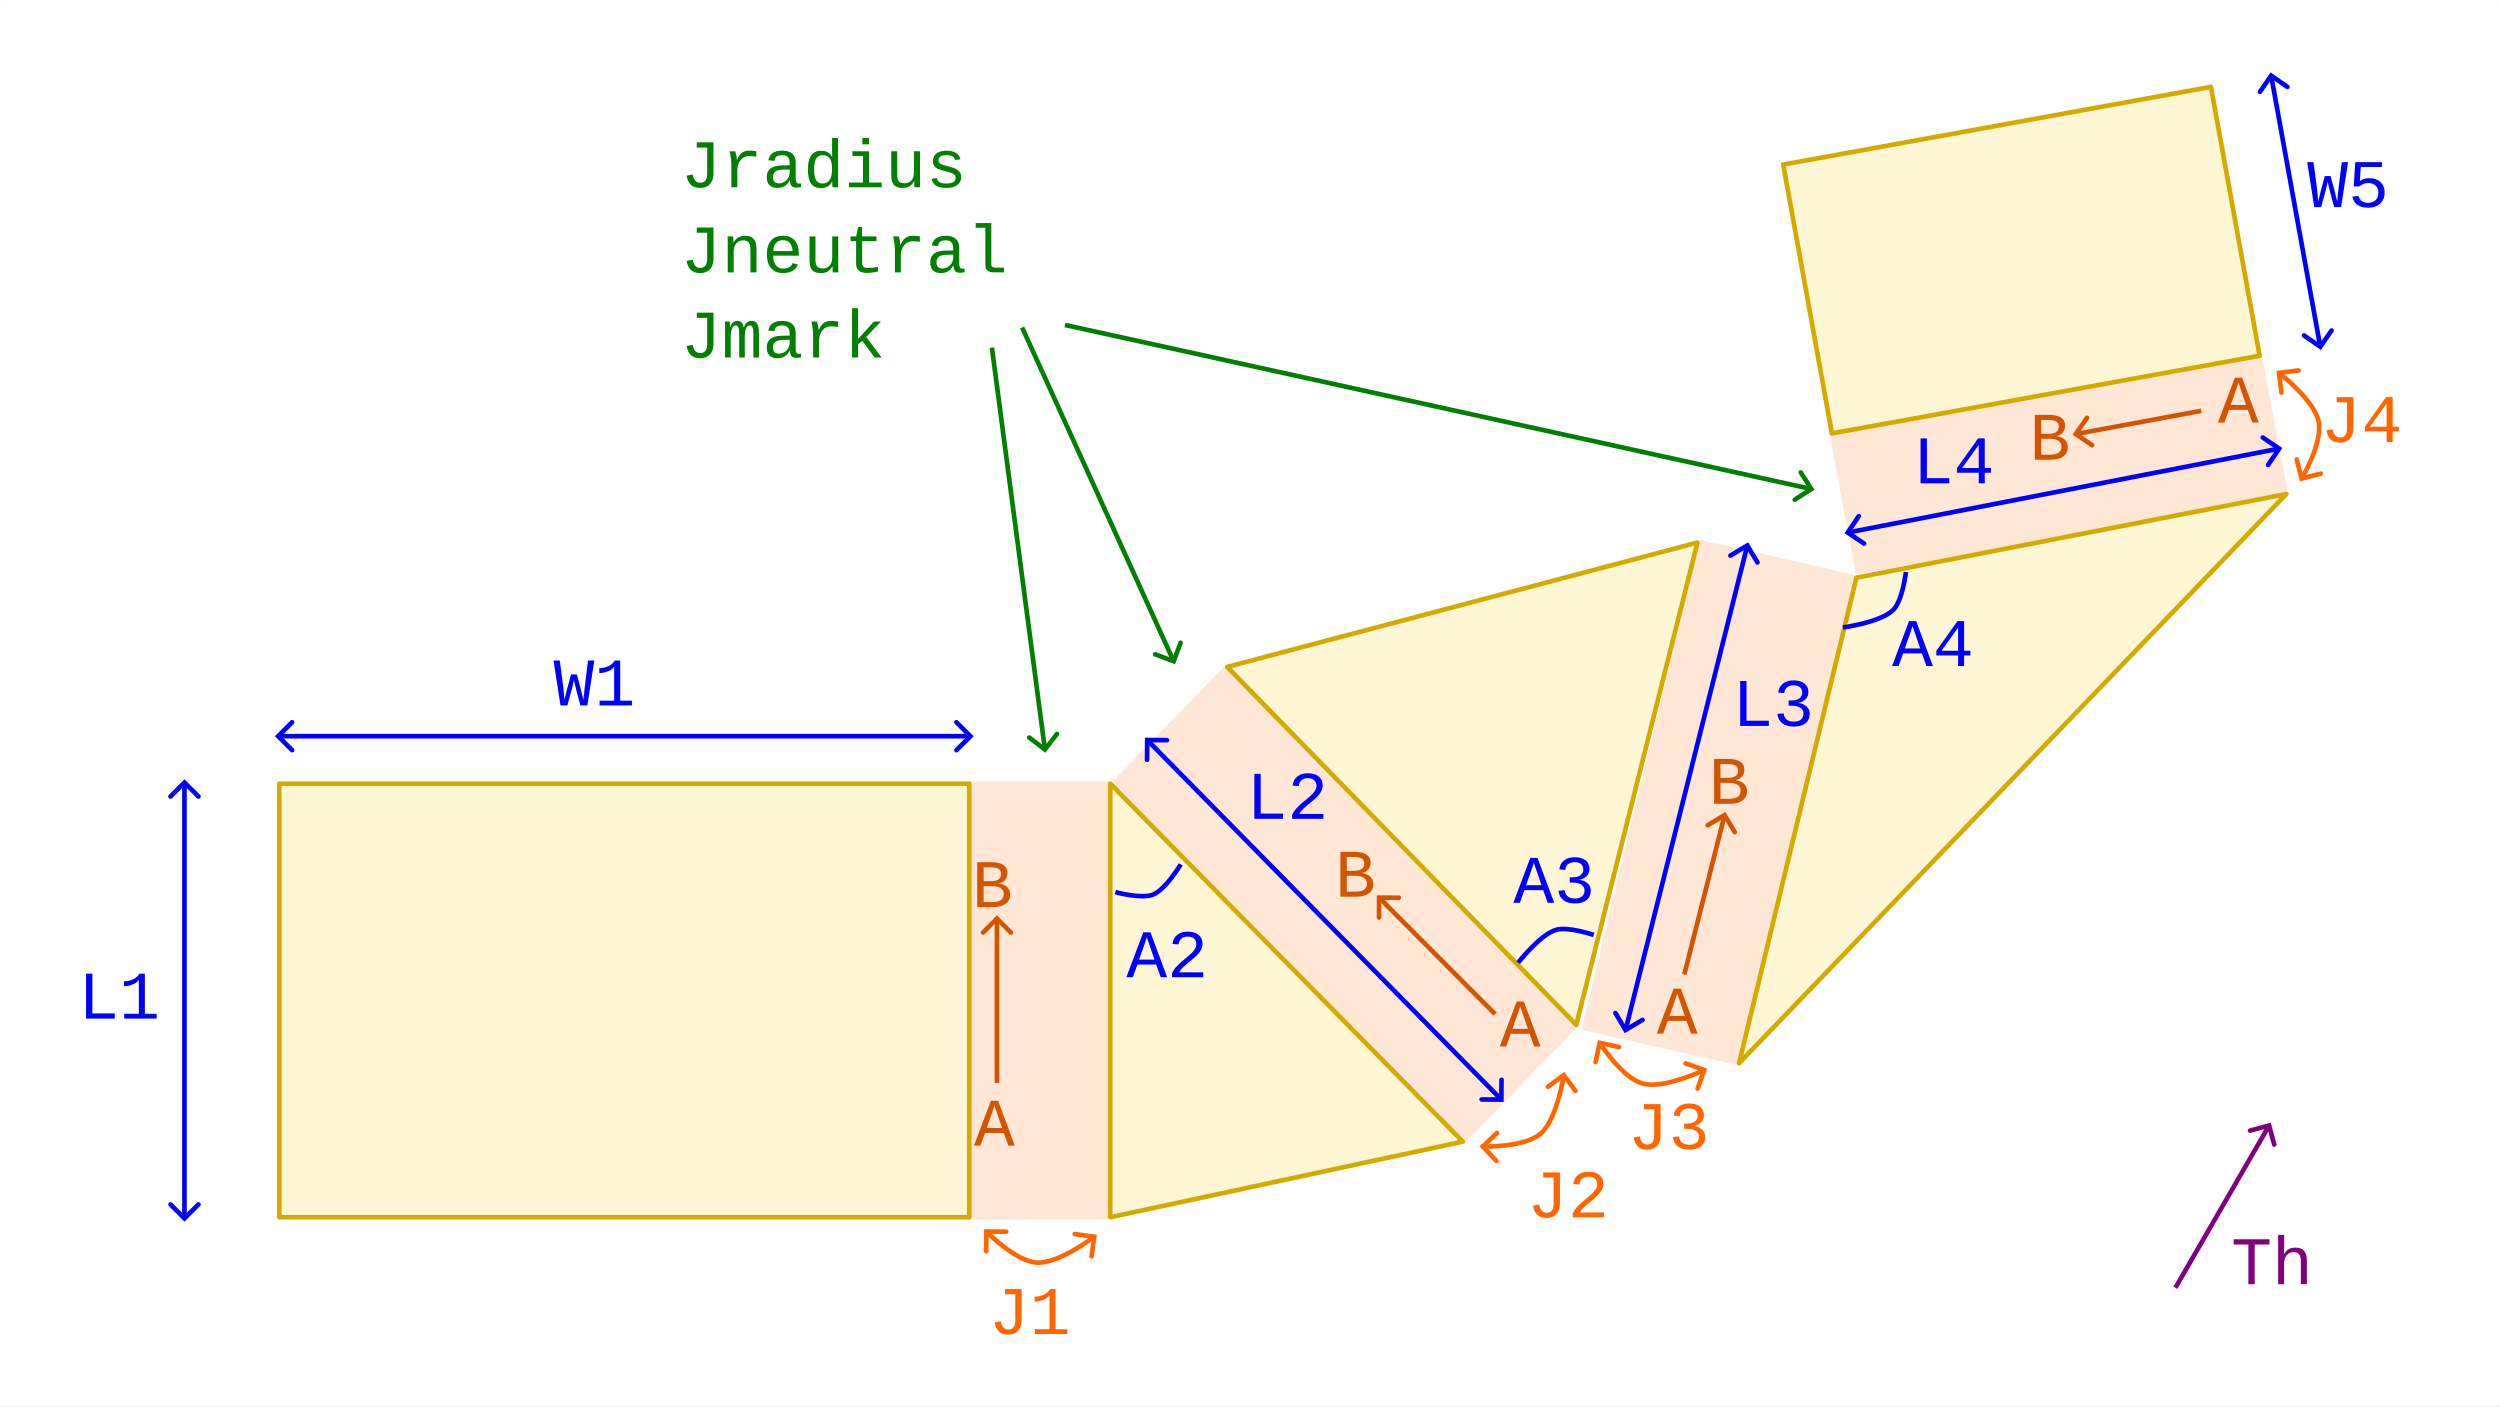
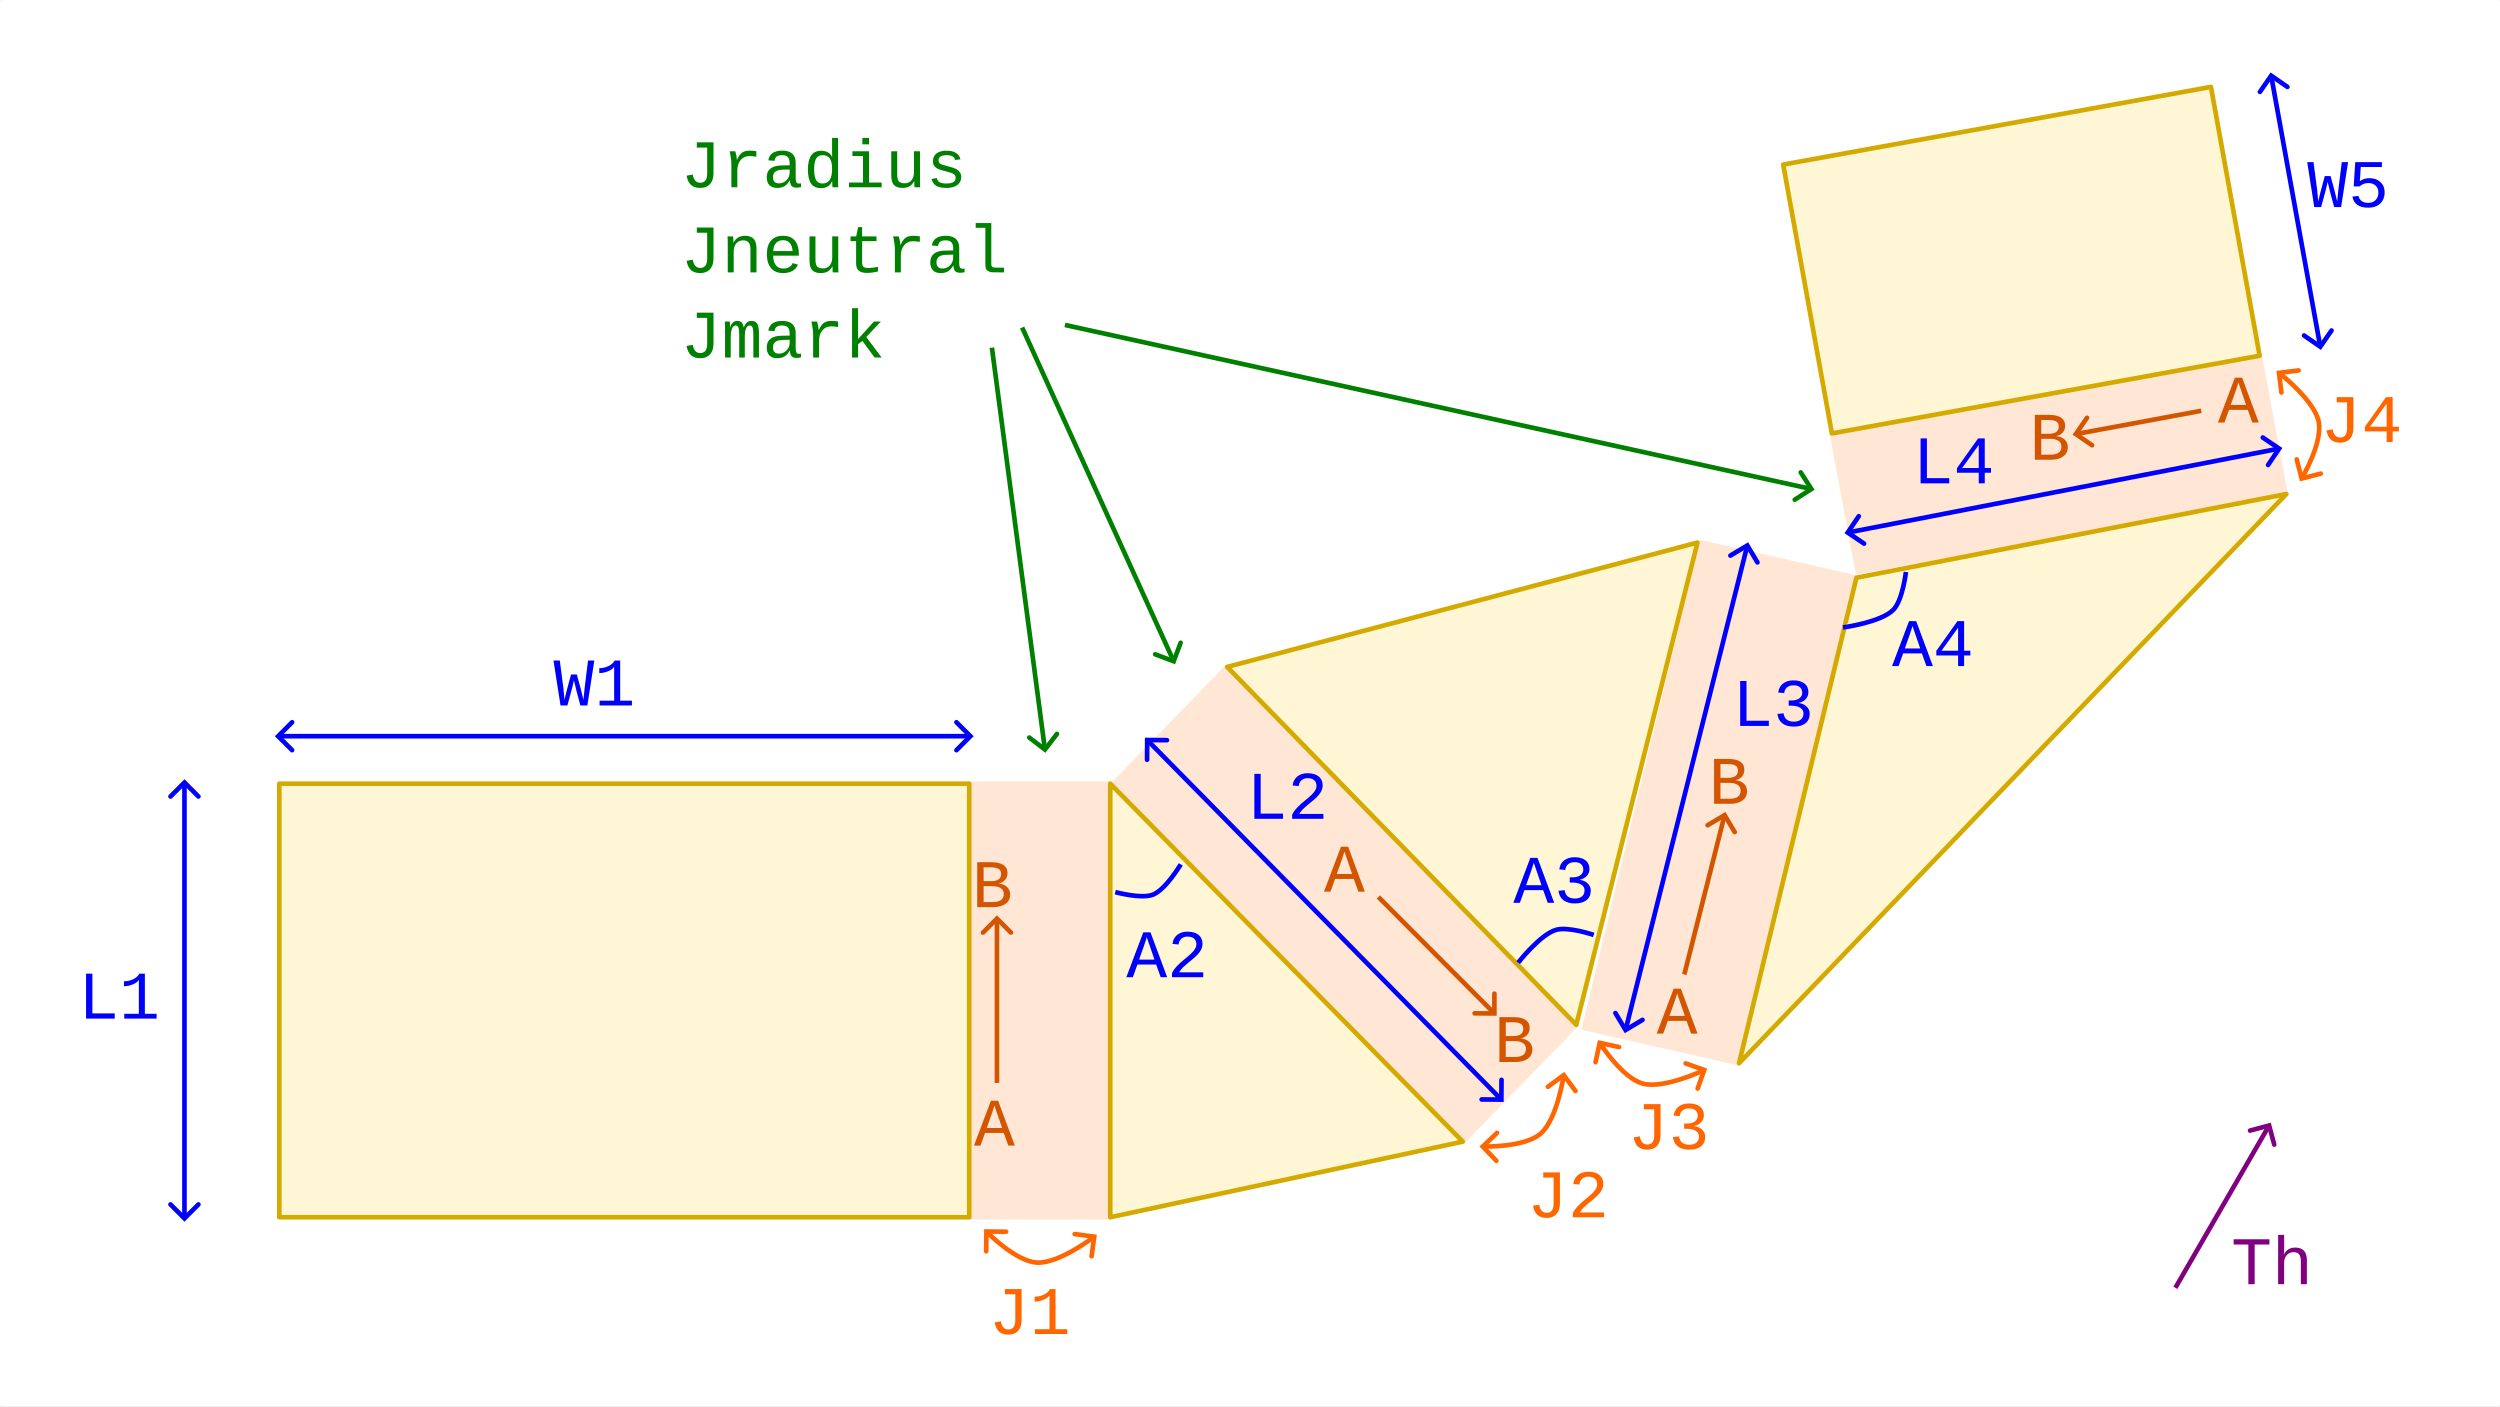
<svg xmlns="http://www.w3.org/2000/svg" width="538.304" height="302.761" viewBox="0 0 142.426 80.106" version="1.1" id="svg1">
  <defs id="defs1">
    <rect x="350.471" y="400.024" width="40.092" height="37.39" id="rect26" />
    <rect x="295.964" y="400.024" width="34.236" height="27.479" id="rect5" />
    <rect x="161.816" y="322.677" width="37.906" height="33.128" id="rect4" />
    <rect x="130.6" y="183.795" width="99.383" height="65.937" id="rect11" />
    <rect x="333.188" y="299.105" width="31.854" height="25.801" id="rect3" />
    <rect x="109.576" y="123.91" width="32.172" height="26.757" id="rect24" />
    <rect x="186.662" y="158.312" width="36.632" height="30.579" id="rect23" />
    <rect x="138.563" y="151.304" width="34.083" height="27.713" id="rect22" />
    <rect x="194.307" y="194.625" width="30.261" height="25.164" id="rect21" />
    <rect x="186.025" y="161.179" width="24.846" height="23.253" id="rect20" />
    <rect x="140.156" y="181.884" width="27.394" height="23.89" id="rect19" />
    <rect x="84.093" y="170.735" width="25.483" height="20.386" id="rect18" />
    <rect x="90.146" y="199.085" width="40.135" height="23.253" id="rect17" />
    <rect x="27.394" y="268.526" width="26.757" height="24.209" id="rect16" />
    <marker style="overflow:visible" id="marker9" refX="0" refY="0" orient="auto-start-reverse" markerWidth="1" markerHeight="1" viewBox="0 0 1 1" preserveAspectRatio="xMidYMid">
      <path style="fill:none;stroke:context-stroke;stroke-width:1;stroke-linecap:round" d="M 3,-3 0,0 3,3" transform="rotate(180,0.125,0)" id="path9" />
    </marker>
    <marker style="overflow:visible" id="marker8" refX="0" refY="0" orient="auto-start-reverse" markerWidth="1" markerHeight="1" viewBox="0 0 1 1" preserveAspectRatio="xMidYMid">
      <path style="fill:none;stroke:context-stroke;stroke-width:1;stroke-linecap:round" d="M 3,-3 0,0 3,3" transform="rotate(180,0.125,0)" id="path8" />
    </marker>
    <marker style="overflow:visible" id="ArrowWideRounded" refX="0" refY="0" orient="auto-start-reverse" markerWidth="1" markerHeight="1" viewBox="0 0 1 1" preserveAspectRatio="xMidYMid">
      <path style="fill:none;stroke:context-stroke;stroke-width:1;stroke-linecap:round" d="M 3,-3 0,0 3,3" transform="rotate(180,0.125,0)" id="path7" />
    </marker>
    <marker style="overflow:visible" id="marker8-7" refX="0" refY="0" orient="auto-start-reverse" markerWidth="1" markerHeight="1" viewBox="0 0 1 1" preserveAspectRatio="xMidYMid">
      <path style="fill:none;stroke:context-stroke;stroke-width:1;stroke-linecap:round" d="M 3,-3 0,0 3,3" transform="rotate(180,0.125,0)" id="path8-5" />
    </marker>
    <marker style="overflow:visible" id="marker8-7-1" refX="0" refY="0" orient="auto-start-reverse" markerWidth="1" markerHeight="1" viewBox="0 0 1 1" preserveAspectRatio="xMidYMid">
      <path style="fill:none;stroke:context-stroke;stroke-width:1;stroke-linecap:round" d="M 3,-3 0,0 3,3" transform="rotate(180,0.125,0)" id="path8-5-2" />
    </marker>
    <marker style="overflow:visible" id="marker8-7-0" refX="0" refY="0" orient="auto-start-reverse" markerWidth="1" markerHeight="1" viewBox="0 0 1 1" preserveAspectRatio="xMidYMid">
      <path style="fill:none;stroke:context-stroke;stroke-width:1;stroke-linecap:round" d="M 3,-3 0,0 3,3" transform="rotate(180,0.125,0)" id="path8-5-6" />
    </marker>
    <rect x="161.816" y="322.677" width="37.906" height="33.128" id="rect4-9" />
    <rect x="161.816" y="322.677" width="37.906" height="33.128" id="rect4-7" />
    <rect x="161.816" y="322.677" width="37.906" height="33.128" id="rect4-97" />
    <marker style="overflow:visible" id="marker9-7" refX="0" refY="0" orient="auto-start-reverse" markerWidth="1" markerHeight="1" viewBox="0 0 1 1" preserveAspectRatio="xMidYMid">
      <path style="fill:none;stroke:context-stroke;stroke-width:1;stroke-linecap:round" d="M 3,-3 0,0 3,3" transform="rotate(180,0.125,0)" id="path9-5" />
    </marker>
    <rect x="295.964" y="400.024" width="34.236" height="27.479" id="rect5-9" />
    <rect x="350.471" y="400.024" width="40.092" height="37.39" id="rect26-9" />
    <marker style="overflow:visible" id="marker9-7-6" refX="0" refY="0" orient="auto-start-reverse" markerWidth="1" markerHeight="1" viewBox="0 0 1 1" preserveAspectRatio="xMidYMid">
      <path style="fill:none;stroke:context-stroke;stroke-width:1;stroke-linecap:round" d="M 3,-3 0,0 3,3" transform="rotate(180,0.125,0)" id="path9-5-1" />
    </marker>
    <rect x="295.964" y="400.024" width="34.236" height="27.479" id="rect5-9-0" />
    <rect x="350.471" y="400.024" width="40.092" height="37.39" id="rect26-9-2" />
    <marker style="overflow:visible" id="marker9-7-6-6" refX="0" refY="0" orient="auto-start-reverse" markerWidth="1" markerHeight="1" viewBox="0 0 1 1" preserveAspectRatio="xMidYMid">
      <path style="fill:none;stroke:context-stroke;stroke-width:1;stroke-linecap:round" d="M 3,-3 0,0 3,3" transform="rotate(180,0.125,0)" id="path9-5-1-1" />
    </marker>
    <rect x="295.964" y="400.024" width="34.236" height="27.479" id="rect5-9-0-9" />
    <rect x="350.471" y="400.024" width="40.092" height="37.39" id="rect26-9-2-0" />
  </defs>
  <g id="layer1" transform="translate(-8.160955,-21.37918)">
    <rect style="fill:#ffffff;stroke:#ffffff;stroke-width:0.265;stroke-linejoin:round;stroke-dasharray:none" id="rect25" width="142.162" height="79.841" x="8.293" y="21.511" />
    <rect style="fill:#ffe6d5;stroke:#ffe6d5;stroke-width:0.265;stroke-linejoin:round" id="rect2-5-2-6-9" width="8.028" height="24.768" x="65.455" y="-126.908" transform="matrix(0.1838316,0.9829578,-0.9838766,0.1788486,0,0)" />
    <rect style="fill:#ffe6d5;stroke:#ffe6d5;stroke-width:0.265;stroke-linejoin:round" id="rect2-5-2-6" width="9.051" height="28.454" x="114.451" y="27.72" transform="matrix(0.9751747,0.2214371,-0.2349509,0.9720072,0,0)" />
    <rect style="fill:#ffe6d5;stroke:#ffe6d5;stroke-width:0.265;stroke-linejoin:round" id="rect2-5-2" width="9.279" height="28.483" x="5.159" y="97.405" transform="matrix(0.6969345,-0.7171348,0.6982451,0.7158587,0,0)" />
    <rect style="fill:#ffe6d5;stroke:#ffe6d5;stroke-width:0.265;stroke-linejoin:round" id="rect2-5" width="8.033" height="24.699" x="63.379" y="66.027" />
    <rect style="fill:#fff6d5;stroke:#d4aa00;stroke-width:0.265;stroke-linejoin:round" id="rect2" width="39.306" height="24.699" x="24.073" y="66.027" />
    <path style="fill:#fff6d5;stroke:#d4aa00;stroke-width:0.265;stroke-linejoin:round" d="M 71.412,66.027 V 90.726 L 91.496,86.418 Z" id="path2" />
    <path style="fill:#fff6d5;stroke:#d4aa00;stroke-width:0.265;stroke-linejoin:round" d="M 78.074,59.374 97.962,79.764 104.867,52.288 Z" id="path2-7" />
    <path style="fill:#fff6d5;stroke:#d4aa00;stroke-width:0.265;stroke-linejoin:round" d="M 113.923,54.292 107.237,81.95 138.416,49.524 Z" id="path2-7-6" />
    <rect style="fill:#fff6d5;stroke:#d4aa00;stroke-width:0.265;stroke-linejoin:round" id="rect2-3" width="24.767" height="15.565" x="102.512" y="49.866" transform="matrix(0.9839124,-0.1786515,0.1782419,0.9839867,0,0)" />
    <path style="fill:#fff6d5;stroke:#0000ff;stroke-width:0.265;stroke-linejoin:round;stroke-dasharray:none;marker-start:url(#ArrowWideRounded);marker-end:url(#marker9)" d="M 18.669,66.027 V 90.726" id="path1" />
    <path style="fill:#fff6d5;stroke:#0000ff;stroke-width:0.265;stroke-linejoin:round;stroke-dasharray:none;marker-start:url(#ArrowWideRounded);marker-end:url(#marker8)" d="M 24.073,63.322 H 63.379" id="path6" />
    <path style="fill:#fff6d5;stroke:#0000ff;stroke-width:0.265;stroke-linejoin:round;stroke-dasharray:none;marker-start:url(#marker8);marker-end:url(#marker8)" d="M 73.564,63.586 93.648,83.977" id="path10" />
    <path style="fill:#fff6d5;stroke:#0000ff;stroke-width:0.265;stroke-linejoin:round;stroke-dasharray:none" d="m 71.699,72.202 c 0,0 1.485,0.411 2.152,0.144 0.723,-0.29 1.578,-1.723 1.578,-1.723" id="path11" />
    <path style="fill:#fff6d5;stroke:#0000ff;stroke-width:0.265;stroke-linejoin:round;stroke-dasharray:none;marker-start:url(#marker8);marker-end:url(#marker8)" d="M 100.786,79.995 107.691,52.519" id="path12" />
    <path style="fill:#fff6d5;stroke:#0000ff;stroke-width:0.265;stroke-linejoin:round;stroke-dasharray:none" d="m 94.652,76.223 c 0,0 1.242,-1.594 2.152,-1.867 0.693,-0.208 2.152,0.287 2.152,0.287" id="path13" />
    <path style="fill:#fff6d5;stroke:#0000ff;stroke-width:0.265;stroke-linejoin:round;stroke-dasharray:none;marker-start:url(#marker8);marker-end:url(#marker8)" d="m 113.492,51.707 24.448,-4.759" id="path14" />
    <path style="fill:#fff6d5;stroke:#0000ff;stroke-width:0.265;stroke-linejoin:round;stroke-dasharray:none" d="m 113.157,57.124 c 0,0 2.158,-0.283 2.869,-1.005 0.531,-0.539 0.717,-2.154 0.717,-2.154" id="path15" />
    <path style="fill:#fff6d5;stroke:#0000ff;stroke-width:0.265;stroke-linejoin:round;stroke-dasharray:none;marker-start:url(#marker8);marker-end:url(#marker8)" d="m 137.563,25.755 2.774,15.313" id="path16" />
    <text xml:space="preserve" transform="matrix(0.2645833,0,0,0.2645833,5.36495,4.909673)" id="text16" style="font-size:14.667px;line-height:normal;font-family:'Liberation Mono';-inkscape-font-specification:'Liberation Mono';text-decoration-color:#000000;white-space:pre;shape-inside:url(#rect16);display:inline;fill:#0000ff;stroke-width:1;-inkscape-stroke:none;stop-color:#000000">
-       <tspan x="27.395" y="281.575" id="tspan2">L1</tspan>
+       <tspan x="27.395" y="281.575" id="tspan1">L1</tspan>
    </text>
    <text xml:space="preserve" transform="matrix(0.2645833,0,0,0.2645833,15.84159,5.442213)" id="text17" style="font-size:14.667px;line-height:normal;font-family:'Liberation Mono';-inkscape-font-specification:'Liberation Mono';text-decoration-color:#000000;white-space:pre;shape-inside:url(#rect17);display:inline;fill:#0000ff;stroke-width:1;-inkscape-stroke:none;stop-color:#000000">
-       <tspan x="90.146" y="212.134" id="tspan3">W1</tspan>
+       <tspan x="90.146" y="212.134" id="tspan2">W1</tspan>
    </text>
    <text xml:space="preserve" transform="matrix(0.2645833,0,0,0.2645833,50.07753,28.42606)" id="text18" style="font-size:14.667px;line-height:normal;font-family:'Liberation Mono';-inkscape-font-specification:'Liberation Mono';text-decoration-color:#000000;white-space:pre;shape-inside:url(#rect18);display:inline;fill:#0000ff;stroke-width:1;-inkscape-stroke:none;stop-color:#000000">
-       <tspan x="84.094" y="183.784" id="tspan4">A2</tspan>
+       <tspan x="84.094" y="183.784" id="tspan3">A2</tspan>
    </text>
    <text xml:space="preserve" transform="matrix(0.2645833,0,0,0.2645833,42.08897,16.45139)" id="text19" style="font-size:14.667px;line-height:normal;font-family:'Liberation Mono';-inkscape-font-specification:'Liberation Mono';text-decoration-color:#000000;white-space:pre;shape-inside:url(#rect19);display:inline;fill:#0000ff;stroke-width:1;-inkscape-stroke:none;stop-color:#000000">
-       <tspan x="140.156" y="194.935" id="tspan5">L2</tspan>
+       <tspan x="140.156" y="194.935" id="tspan4">L2</tspan>
    </text>
    <text xml:space="preserve" transform="matrix(0.2645833,0,0,0.2645833,45.15751,26.71403)" id="text20" style="font-size:14.667px;line-height:normal;font-family:'Liberation Mono';-inkscape-font-specification:'Liberation Mono';text-decoration-color:#000000;white-space:pre;shape-inside:url(#rect20);display:inline;fill:#0000ff;stroke-width:1;-inkscape-stroke:none;stop-color:#000000">
-       <tspan x="186.025" y="174.23" id="tspan6">A3</tspan>
+       <tspan x="186.025" y="174.23" id="tspan5">A3</tspan>
    </text>
    <text xml:space="preserve" transform="matrix(0.2645833,0,0,0.2645833,55.43812,7.789025)" id="text21" style="font-size:14.667px;line-height:normal;font-family:'Liberation Mono';-inkscape-font-specification:'Liberation Mono';text-decoration-color:#000000;white-space:pre;shape-inside:url(#rect21);display:inline;fill:#0000ff;stroke-width:1;-inkscape-stroke:none;stop-color:#000000">
-       <tspan x="194.307" y="207.675" id="tspan7">L3</tspan>
+       <tspan x="194.307" y="207.675" id="tspan6">L3</tspan>
    </text>
    <text xml:space="preserve" transform="matrix(0.2645833,0,0,0.2645833,79.29017,15.83996)" id="text22" style="font-size:14.667px;line-height:normal;font-family:'Liberation Mono';-inkscape-font-specification:'Liberation Mono';text-decoration-color:#000000;white-space:pre;shape-inside:url(#rect22);display:inline;fill:#0000ff;stroke-width:1;-inkscape-stroke:none;stop-color:#000000">
-       <tspan x="138.562" y="164.355" id="tspan8">A4</tspan>
+       <tspan x="138.562" y="164.355" id="tspan7">A4</tspan>
    </text>
    <text xml:space="preserve" transform="matrix(0.2645833,0,0,0.2645833,67.7404,3.575062)" id="text23" style="font-size:14.667px;line-height:normal;font-family:'Liberation Mono';-inkscape-font-specification:'Liberation Mono';text-decoration-color:#000000;white-space:pre;shape-inside:url(#rect23);display:inline;fill:#0000ff;stroke-width:1;-inkscape-stroke:none;stop-color:#000000">
-       <tspan x="186.662" y="171.363" id="tspan9">L4</tspan>
+       <tspan x="186.662" y="171.363" id="tspan8">L4</tspan>
    </text>
    <text xml:space="preserve" transform="matrix(0.2645833,0,0,0.2645833,110.6127,-3.062121)" id="text24" style="font-size:14.667px;line-height:normal;font-family:'Liberation Mono';-inkscape-font-specification:'Liberation Mono';text-decoration-color:#000000;white-space:pre;shape-inside:url(#rect24);display:inline;fill:#0000ff;stroke-width:1;-inkscape-stroke:none;stop-color:#000000">
-       <tspan x="109.576" y="136.96" id="tspan10">W5</tspan>
+       <tspan x="109.576" y="136.96" id="tspan9">W5</tspan>
    </text>
    <path style="fill:#ffffff;stroke:#800080;stroke-width:0.265;stroke-linejoin:round;marker-end:url(#marker8)" d="m 132.093,94.747 5.308,-9.19" id="path3" />
    <text xml:space="preserve" transform="matrix(0.2645833,0,0,0.2645833,47.11202,11.95028)" id="text3" style="font-size:14.667px;line-height:normal;font-family:'Liberation Mono';-inkscape-font-specification:'Liberation Mono';text-decoration-color:#000000;white-space:pre;shape-inside:url(#rect3);display:inline;fill:#800080;stroke-width:1;-inkscape-stroke:none;stop-color:#000000">
-       <tspan x="333.188" y="312.156" id="tspan11">Th</tspan>
+       <tspan x="333.188" y="312.156" id="tspan10">Th</tspan>
    </text>
    <text xml:space="preserve" transform="matrix(0.2645833,0,0,0.2645833,12.38571,-20.03365)" id="text11" style="font-size:14.667px;line-height:normal;font-family:'Liberation Mono';-inkscape-font-specification:'Liberation Mono';text-decoration-color:#000000;white-space:pre;shape-inside:url(#rect11);display:inline;fill:#008000;stroke-width:1;-inkscape-stroke:none;stop-color:#000000">
-       <tspan x="130.6" y="196.845" id="tspan12">Jradius
+       <tspan x="130.6" y="196.845" id="tspan11">Jradius
</tspan>
-       <tspan x="130.6" y="215.178" id="tspan13">Jneutral
+       <tspan x="130.6" y="215.178" id="tspan12">Jneutral
</tspan>
-       <tspan x="130.6" y="233.512" id="tspan22">Jmark</tspan>
+       <tspan x="130.6" y="233.512" id="tspan13">Jmark</tspan>
    </text>
    <path style="fill:#008000;stroke:#008000;stroke-width:0.265;stroke-linejoin:round;marker-end:url(#marker8)" d="m 64.67,41.185 3.013,22.832" id="path17" />
    <path style="fill:#008000;stroke:#008000;stroke-width:0.265;stroke-linejoin:round;marker-end:url(#marker8)" d="M 66.392,40.036 74.999,58.991" id="path18" />
    <path style="fill:#008000;stroke:#008000;stroke-width:0.265;stroke-linejoin:round;marker-end:url(#ArrowWideRounded)" d="m 68.83,39.892 42.462,9.334" id="path19" />
    <path style="fill:#ffffff;stroke:#ff6600;stroke-width:0.265;stroke-linejoin:round;marker-start:url(#marker8);marker-end:url(#marker8)" d="m 64.403,91.588 c 0,0 1.627,1.657 2.833,1.723 1.238,0.067 3.211,-1.436 3.211,-1.436" id="path4" />
    <text xml:space="preserve" transform="matrix(0.2645833,0,0,0.2645833,21.68039,8.550195)" id="text4" style="font-size:14.667px;line-height:normal;font-family:'Liberation Mono';-inkscape-font-specification:'Liberation Mono';text-decoration-color:#000000;white-space:pre;shape-inside:url(#rect4);display:inline;fill:#ff6600;stroke-width:1;-inkscape-stroke:none;stop-color:#000000">
-       <tspan x="161.816" y="335.726" id="tspan23">J1</tspan>
+       <tspan x="161.816" y="335.726" id="tspan14">J1</tspan>
    </text>
    <path style="fill:none;stroke:#ff6600;stroke-width:0.265;stroke-linejoin:round;marker-start:url(#marker8-7);marker-end:url(#marker8-7)" d="m 92.701,86.699 c 0,0 2.32,0.056 3.232,-0.737 0.936,-0.815 1.306,-3.268 1.306,-3.268" id="path4-6" />
    <path style="fill:none;stroke:#ff6600;stroke-width:0.265;stroke-linejoin:round;marker-start:url(#marker8-7-1);marker-end:url(#marker8-7-1)" d="m 99.335,80.848 c 0,0 1.254,1.955 2.421,2.266 1.199,0.319 3.436,-0.749 3.436,-0.749" id="path4-6-9" />
    <path style="fill:none;stroke:#ff6600;stroke-width:0.265;stroke-linejoin:round;marker-start:url(#marker8-7-0);marker-end:url(#marker8-7-0)" d="m 139.319,48.584 c 0,0 1.184,-1.999 0.938,-3.183 -0.252,-1.216 -2.21,-2.738 -2.21,-2.738" id="path4-6-1" />
    <text xml:space="preserve" transform="matrix(0.2645833,0,0,0.2645833,52.34827,1.901972)" id="text4-0" style="font-size:14.667px;line-height:normal;font-family:'Liberation Mono';-inkscape-font-specification:'Liberation Mono';text-decoration-color:#000000;white-space:pre;shape-inside:url(#rect4-9);display:inline;fill:#ff6600;stroke-width:1;-inkscape-stroke:none;stop-color:#000000">
-       <tspan x="161.816" y="335.726" id="tspan24">J2</tspan>
+       <tspan x="161.816" y="335.726" id="tspan15">J2</tspan>
    </text>
    <text xml:space="preserve" transform="matrix(0.2645833,0,0,0.2645833,58.08126,-1.986989)" id="text4-9" style="font-size:14.667px;line-height:normal;font-family:'Liberation Mono';-inkscape-font-specification:'Liberation Mono';text-decoration-color:#000000;white-space:pre;shape-inside:url(#rect4-7);display:inline;fill:#ff6600;stroke-width:1;-inkscape-stroke:none;stop-color:#000000">
-       <tspan x="161.816" y="335.726" id="tspan25">J3</tspan>
+       <tspan x="161.816" y="335.726" id="tspan16">J3</tspan>
    </text>
    <text xml:space="preserve" transform="matrix(0.2645833,0,0,0.2645833,97.55244,-42.26604)" id="text4-6" style="font-size:14.667px;line-height:normal;font-family:'Liberation Mono';-inkscape-font-specification:'Liberation Mono';text-decoration-color:#000000;white-space:pre;shape-inside:url(#rect4-97);display:inline;fill:#ff6600;stroke-width:1;-inkscape-stroke:none;stop-color:#000000">
-       <tspan x="161.816" y="335.726" id="tspan27">J4</tspan>
+       <tspan x="161.816" y="335.726" id="tspan17">J4</tspan>
    </text>
    <path style="fill:#800080;stroke:#d45500;stroke-width:0.265;stroke-linejoin:round;marker-end:url(#marker9)" d="M 64.958,83.075 V 73.778" id="path5" />
    <text xml:space="preserve" transform="matrix(0.2645833,0,0,0.2645833,-14.66023,-22.64588)" id="text5" style="font-size:14.667px;line-height:normal;font-family:'Liberation Mono';-inkscape-font-specification:'Liberation Mono';text-decoration-color:#000000;white-space:pre;shape-inside:url(#rect5);display:inline;fill:#d45500;stroke-width:1;-inkscape-stroke:none;stop-color:#000000">
-       <tspan x="295.963" y="413.074" id="tspan28">A</tspan>
+       <tspan x="295.963" y="413.074" id="tspan18">A</tspan>
    </text>
    <text xml:space="preserve" transform="matrix(0.2645833,0,0,0.2645833,-29.20126,-36.2334)" id="text25" style="font-size:14.667px;line-height:normal;font-family:'Liberation Mono';-inkscape-font-specification:'Liberation Mono';text-decoration-color:#000000;white-space:pre;shape-inside:url(#rect26);display:inline;fill:#d45500;stroke-width:1;-inkscape-stroke:none;stop-color:#000000">
-       <tspan x="350.471" y="413.074" id="tspan29">B</tspan>
+       <tspan x="350.471" y="413.074" id="tspan19">B</tspan>
    </text>
-     <path style="fill:#800080;stroke:#d45500;stroke-width:0.265;stroke-linejoin:round;marker-end:url(#marker9-7)" d="m 93.336,79.153 -6.561,-6.586" id="path5-5" />
-     <text xml:space="preserve" transform="matrix(0.2645833,0,0,0.2645833,15.29313,-28.29522)" id="text5-2" style="font-size:14.667px;line-height:normal;font-family:'Liberation Mono';-inkscape-font-specification:'Liberation Mono';text-decoration-color:#000000;white-space:pre;shape-inside:url(#rect5-9);display:inline;fill:#d45500;stroke-width:1;-inkscape-stroke:none;stop-color:#000000">
-       <tspan x="295.963" y="413.074" id="tspan30">A</tspan>
+     <path style="fill:#800080;stroke:#d45500;stroke-width:0.265;stroke-linejoin:round;marker-end:url(#marker9-7)" d="m 86.688,72.48 6.561,6.586" id="path5-5" />
+     <text xml:space="preserve" transform="matrix(0.2645833,0,0,0.2645833,5.281272,-37.1152)" id="text5-2" style="font-size:14.667px;line-height:normal;font-family:'Liberation Mono';-inkscape-font-specification:'Liberation Mono';text-decoration-color:#000000;white-space:pre;shape-inside:url(#rect5-9);display:inline;fill:#d45500;stroke-width:1;-inkscape-stroke:none;stop-color:#000000">
+       <tspan x="295.963" y="413.074" id="tspan20">A</tspan>
    </text>
-     <text xml:space="preserve" transform="matrix(0.2645833,0,0,0.2645833,-8.510926,-36.82441)" id="text25-6" style="font-size:14.667px;line-height:normal;font-family:'Liberation Mono';-inkscape-font-specification:'Liberation Mono';text-decoration-color:#000000;white-space:pre;shape-inside:url(#rect26-9);display:inline;fill:#d45500;stroke-width:1;-inkscape-stroke:none;stop-color:#000000">
-       <tspan x="350.471" y="413.074" id="tspan31">B</tspan>
+     <text xml:space="preserve" transform="matrix(0.2645833,0,0,0.2645833,0.547425,-27.40849)" id="text25-6" style="font-size:14.667px;line-height:normal;font-family:'Liberation Mono';-inkscape-font-specification:'Liberation Mono';text-decoration-color:#000000;white-space:pre;shape-inside:url(#rect26-9);display:inline;fill:#d45500;stroke-width:1;-inkscape-stroke:none;stop-color:#000000">
+       <tspan x="350.471" y="413.074" id="tspan21">B</tspan>
    </text>
    <path style="fill:#800080;stroke:#d45500;stroke-width:0.265;stroke-linejoin:round;marker-end:url(#marker9-7-6)" d="m 104.117,76.895 2.279,-9.013" id="path5-5-7" />
    <text xml:space="preserve" transform="matrix(0.2645833,0,0,0.2645833,24.23656,-29.02898)" id="text5-2-3" style="font-size:14.667px;line-height:normal;font-family:'Liberation Mono';-inkscape-font-specification:'Liberation Mono';text-decoration-color:#000000;white-space:pre;shape-inside:url(#rect5-9-0);display:inline;fill:#d45500;stroke-width:1;-inkscape-stroke:none;stop-color:#000000">
-       <tspan x="295.963" y="413.074" id="tspan32">A</tspan>
+       <tspan x="295.963" y="413.074" id="tspan22">A</tspan>
    </text>
    <text xml:space="preserve" transform="matrix(0.2645833,0,0,0.2645833,12.77825,-42.1186)" id="text25-6-8" style="font-size:14.667px;line-height:normal;font-family:'Liberation Mono';-inkscape-font-specification:'Liberation Mono';text-decoration-color:#000000;white-space:pre;shape-inside:url(#rect26-9-2);display:inline;fill:#d45500;stroke-width:1;-inkscape-stroke:none;stop-color:#000000">
-       <tspan x="350.471" y="413.074" id="tspan33">B</tspan>
+       <tspan x="350.471" y="413.074" id="tspan23">B</tspan>
    </text>
    <path style="fill:#800080;stroke:#d45500;stroke-width:0.265;stroke-linejoin:round;marker-end:url(#marker9-7-6-6)" d="m 133.567,44.782 -7.081,1.314" id="path5-5-7-9" />
    <text xml:space="preserve" transform="matrix(0.2645833,0,0,0.2645833,56.21057,-63.83985)" id="text5-2-3-7" style="font-size:14.667px;line-height:normal;font-family:'Liberation Mono';-inkscape-font-specification:'Liberation Mono';text-decoration-color:#000000;white-space:pre;shape-inside:url(#rect5-9-0-9);display:inline;fill:#d45500;stroke-width:1;-inkscape-stroke:none;stop-color:#000000">
-       <tspan x="295.963" y="413.074" id="tspan34">A</tspan>
+       <tspan x="295.963" y="413.074" id="tspan24">A</tspan>
    </text>
    <text xml:space="preserve" transform="matrix(0.2645833,0,0,0.2645833,31.05312,-61.72065)" id="text25-6-8-6" style="font-size:14.667px;line-height:normal;font-family:'Liberation Mono';-inkscape-font-specification:'Liberation Mono';text-decoration-color:#000000;white-space:pre;shape-inside:url(#rect26-9-2-0);display:inline;fill:#d45500;stroke-width:1;-inkscape-stroke:none;stop-color:#000000">
-       <tspan x="350.471" y="413.074" id="tspan35">B</tspan>
+       <tspan x="350.471" y="413.074" id="tspan25">B</tspan>
    </text>
  </g>
</svg>
